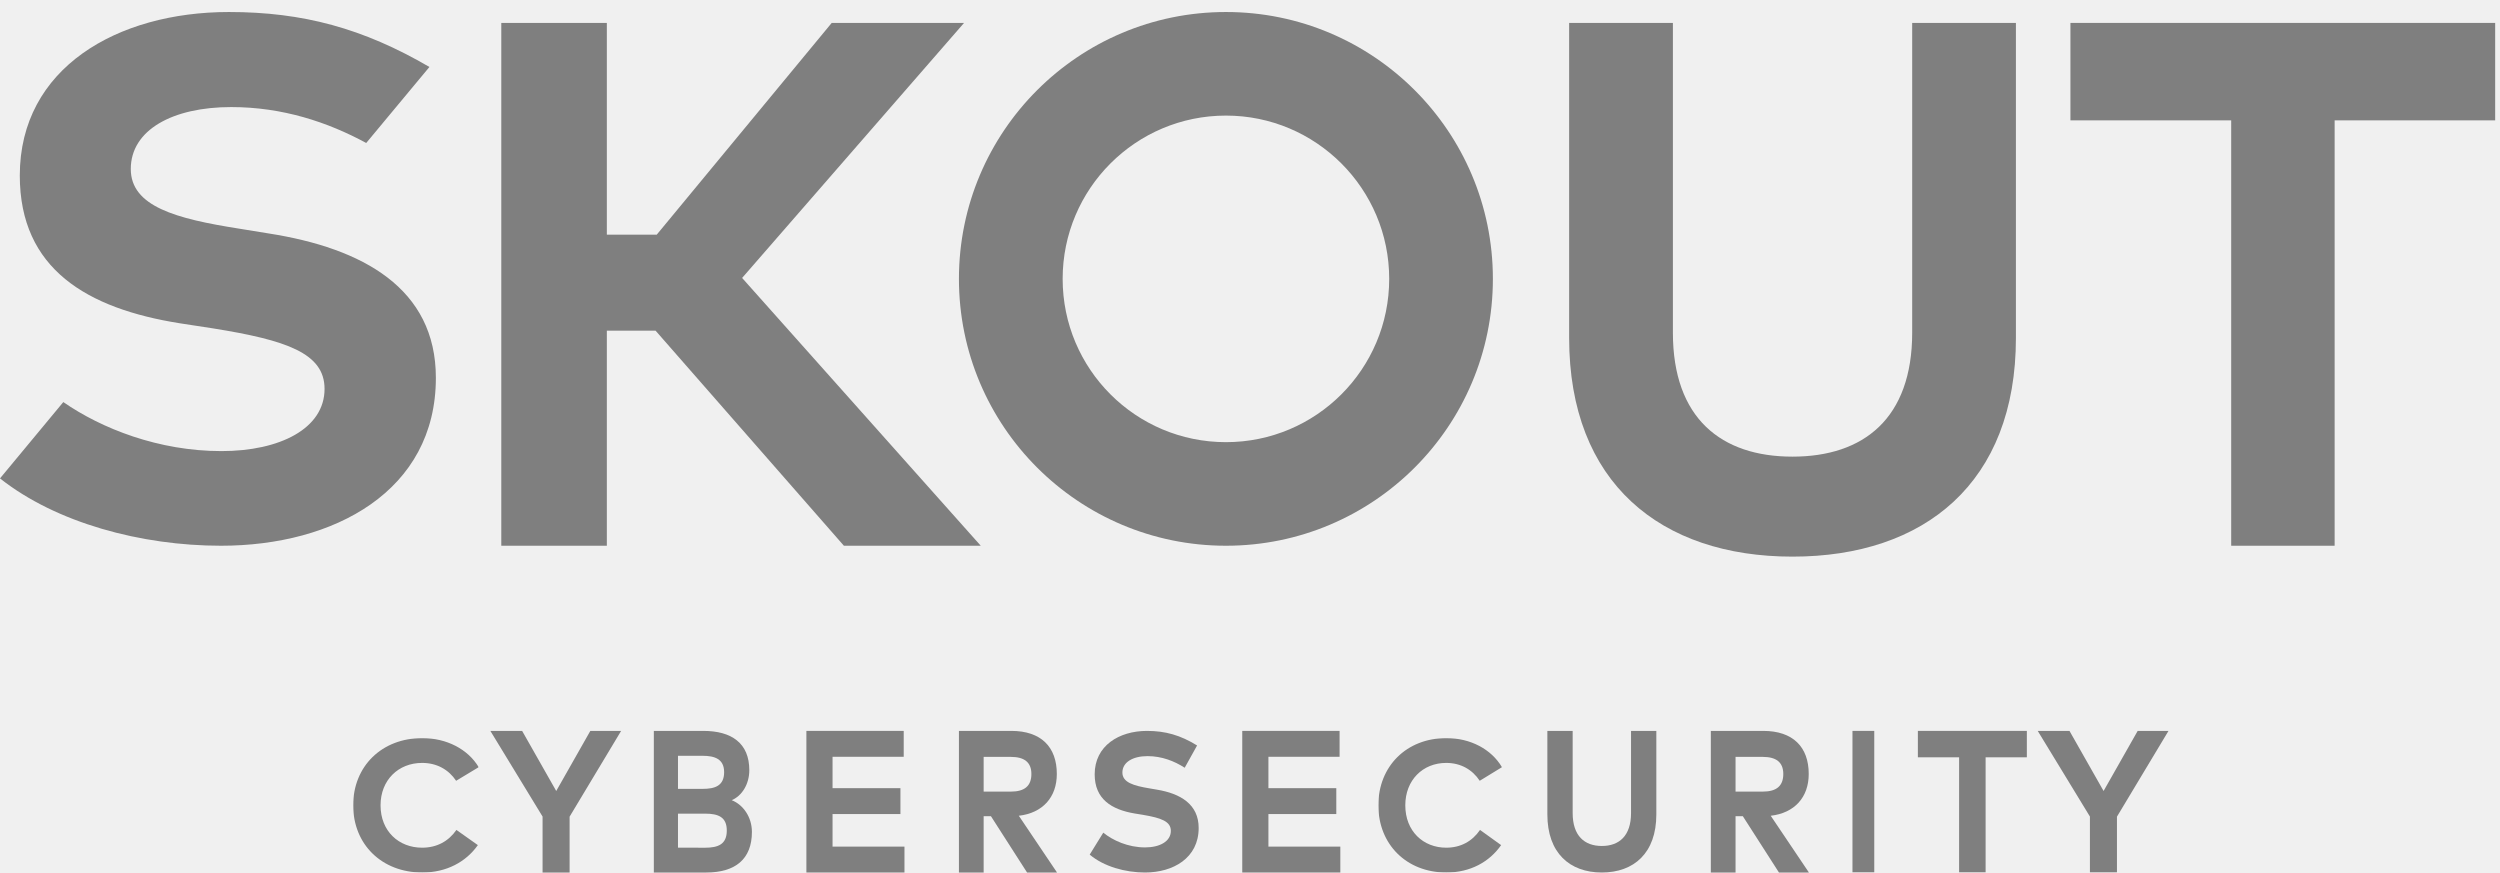
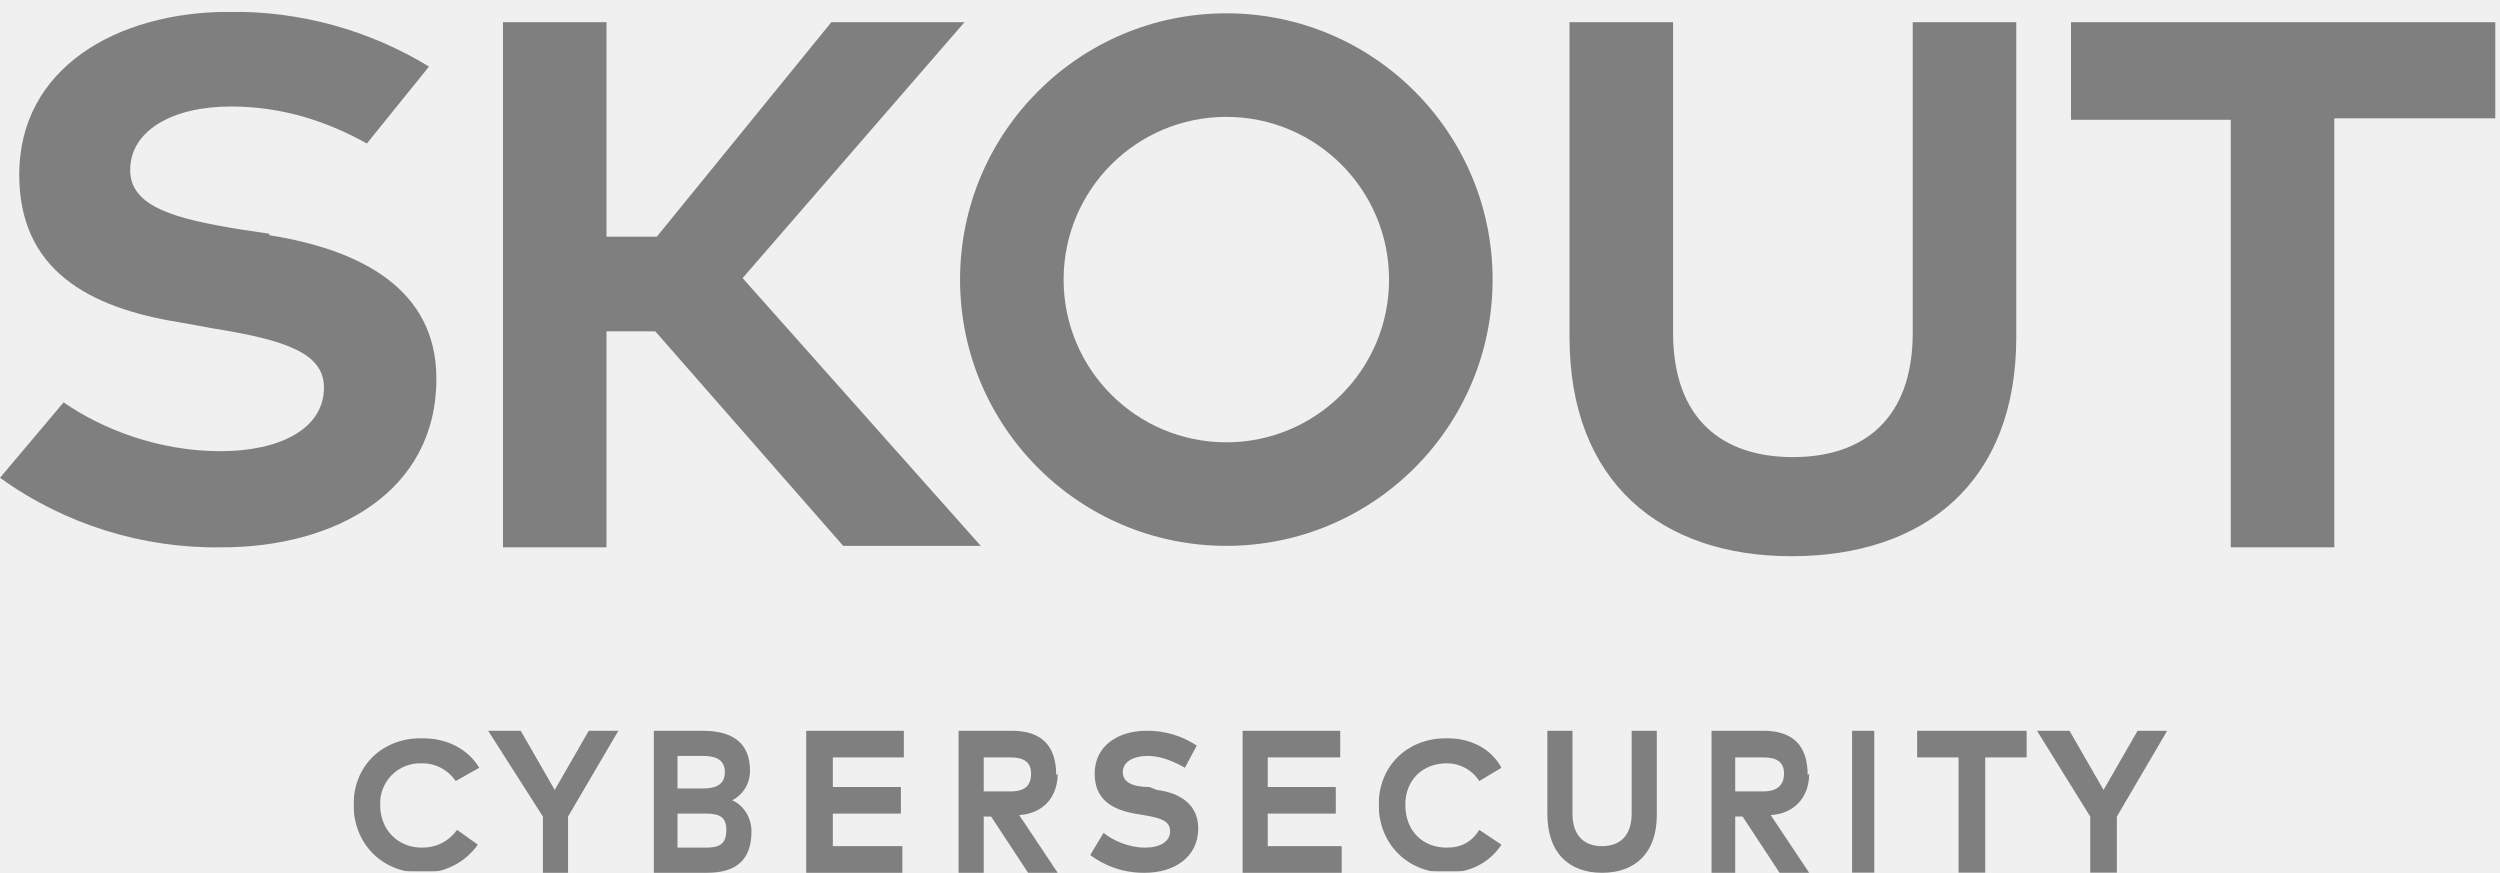
- <svg xmlns="http://www.w3.org/2000/svg" width="169" height="59" viewBox="0 0 169 59" fill="none">
-   <mask id="mask0" mask-type="alpha" maskUnits="userSpaceOnUse" x="23" y="49" width="10" height="10">
-     <path fill-rule="evenodd" clip-rule="evenodd" d="M23.875 49.896H32.36V58.981H23.875V49.896Z" fill="white" />
+ <svg xmlns="http://www.w3.org/2000/svg" width="169" height="59" fill="none">
+   <mask id="a" maskUnits="userSpaceOnUse" x="23" y="49" width="10" height="10">
+     <path fill-rule="evenodd" clip-rule="evenodd" d="M23.9 49.9h8.5v9h-8.5v-9z" fill="#fff" />
  </mask>
-   <g mask="url(#mask0)">
-     <path fill-rule="evenodd" clip-rule="evenodd" d="M32.36 51.861L30.834 52.781C30.326 52.024 29.532 51.573 28.534 51.573C26.926 51.573 25.725 52.736 25.725 54.439C25.725 56.196 26.965 57.304 28.534 57.304C29.525 57.304 30.32 56.873 30.854 56.103L32.303 57.129C31.502 58.267 30.18 58.982 28.547 58.982C25.801 58.982 23.875 57.073 23.875 54.439C23.875 51.805 25.801 49.896 28.547 49.896C30.193 49.896 31.629 50.641 32.36 51.861Z" fill="#7F7F7F" />
+   <g mask="url(#a)">
+     <path fill-rule="evenodd" clip-rule="evenodd" d="M32.4 51.9l-1.6.9a2.7 2.7 0 00-2.3-1.2 2.7 2.7 0 00-2.8 2.8c0 1.8 1.3 2.9 2.8 2.9 1 0 1.8-.4 2.4-1.2l1.4 1a4.5 4.5 0 01-3.8 1.9c-2.7 0-4.6-2-4.6-4.6 0-2.6 1.9-4.5 4.6-4.5 1.7 0 3.1.7 3.9 2z" fill="#7F7F7F" />
  </g>
-   <path fill-rule="evenodd" clip-rule="evenodd" d="M38.505 58.981H36.678V55.2L33.148 49.409H35.296L37.601 53.471L39.906 49.409H41.988L38.505 55.207V58.981Z" fill="#7F7F7F" />
-   <path fill-rule="evenodd" clip-rule="evenodd" d="M45.832 57.3L47.663 57.306C48.57 57.306 49.131 57.06 49.131 56.143C49.131 55.241 48.57 55.002 47.663 55.002H45.832V57.3ZM45.832 53.327H47.505C48.319 53.327 48.951 53.129 48.951 52.199C48.951 51.303 48.307 51.092 47.499 51.092H45.832V53.327ZM50.653 52.062C50.653 53.026 50.144 53.805 49.465 54.093C50.215 54.387 50.829 55.208 50.829 56.239C50.829 58.072 49.712 58.981 47.746 58.981H44.199V49.409H47.546C49.454 49.409 50.653 50.237 50.653 52.062Z" fill="#7F7F7F" />
-   <path fill-rule="evenodd" clip-rule="evenodd" d="M54.512 58.981V49.409H61.091V51.159H56.28V53.28H60.869V55.03H56.28V57.231H61.142V58.981H54.512Z" fill="#7F7F7F" />
-   <path fill-rule="evenodd" clip-rule="evenodd" d="M66.495 53.512H68.339C69.255 53.512 69.722 53.135 69.722 52.322C69.722 51.522 69.232 51.166 68.339 51.166H66.495V53.512ZM71.441 52.322C71.441 53.894 70.484 54.96 68.872 55.145L71.454 58.981H69.429L66.986 55.173H66.495V58.981H64.824V49.409H68.369C70.37 49.409 71.441 50.489 71.441 52.322Z" fill="#7F7F7F" />
-   <path fill-rule="evenodd" clip-rule="evenodd" d="M77.572 51.114C76.584 51.114 75.874 51.523 75.874 52.224C75.874 52.897 76.641 53.116 77.705 53.294L78.205 53.38C79.795 53.644 81.03 54.364 81.03 55.97C81.03 58.004 79.307 58.981 77.401 58.981C76.051 58.981 74.614 58.573 73.664 57.772L74.582 56.287C75.229 56.815 76.261 57.285 77.407 57.285C78.396 57.285 79.149 56.881 79.149 56.167C79.149 55.527 78.503 55.295 77.268 55.084L76.704 54.992C75.14 54.728 74 54.02 74 52.343C74 50.414 75.646 49.409 77.534 49.409C78.782 49.409 79.802 49.7 80.923 50.394L80.086 51.899C79.384 51.45 78.541 51.114 77.572 51.114Z" fill="#7F7F7F" />
-   <path fill-rule="evenodd" clip-rule="evenodd" d="M83.977 58.981V49.409H90.556V51.159H85.745V53.28H90.334V55.03H85.745V57.231H90.606V58.981H83.977Z" fill="#7F7F7F" />
-   <mask id="mask1" mask-type="alpha" maskUnits="userSpaceOnUse" x="93" y="49" width="9" height="10">
-     <path fill-rule="evenodd" clip-rule="evenodd" d="M93.176 49.896H101.532V58.981H93.176V49.896Z" fill="white" />
+   <path fill-rule="evenodd" clip-rule="evenodd" d="M38.5 59h-1.8v-3.8L33 49.4h2.2l2.3 4 2.3-4h2l-3.4 5.8V59zM45.8 57.3h1.9c.9 0 1.4-.2 1.4-1.2 0-.9-.5-1.1-1.4-1.1h-1.9v2.3zm0-4h1.7c.8 0 1.5-.2 1.5-1.1 0-.9-.7-1.1-1.5-1.1h-1.7v2.2zm4.9-1.2c0 1-.6 1.7-1.2 2 .7.3 1.3 1.1 1.3 2.1 0 1.9-1 2.8-3 2.8h-3.6v-9.6h3.3c2 0 3.2.8 3.2 2.7zM54.5 59v-9.6h6.6v1.8h-4.8v2h4.6V55h-4.6v2.2H61V59h-6.6zM66.5 53.5h1.8c1 0 1.4-.4 1.4-1.2 0-.8-.5-1.1-1.4-1.1h-1.8v2.3zm5-1.2c0 1.6-1 2.7-2.6 2.8l2.6 3.9h-2L67 55.2h-.5V59h-1.7v-9.6h3.6c2 0 3 1 3 3zM77.6 51.1c-1 0-1.7.4-1.7 1.1 0 .7.7 1 1.8 1l.5.2c1.6.2 2.8 1 2.8 2.6 0 2-1.7 3-3.6 3a6 6 0 01-3.7-1.2l.9-1.5c.6.5 1.7 1 2.8 1 1 0 1.7-.4 1.7-1.1 0-.7-.6-.9-1.8-1.1l-.6-.1c-1.6-.3-2.7-1-2.7-2.7 0-1.9 1.6-2.9 3.5-2.9a6 6 0 013.4 1l-.8 1.5c-.7-.4-1.6-.8-2.5-.8zM84 59v-9.6h6.6v1.8h-4.9v2h4.6V55h-4.6v2.2h5V59H84z" fill="#7F7F7F" />
+   <mask id="b" maskUnits="userSpaceOnUse" x="93" y="49" width="9" height="10">
+     <path fill-rule="evenodd" clip-rule="evenodd" d="M93.2 49.9h8.3v9h-8.3v-9z" fill="#fff" />
  </mask>
-   <g mask="url(#mask1)">
-     <path fill-rule="evenodd" clip-rule="evenodd" d="M101.532 51.861L100.03 52.781C99.529 52.024 98.747 51.573 97.764 51.573C96.18 51.573 94.998 52.736 94.998 54.439C94.998 56.196 96.218 57.304 97.764 57.304C98.74 57.304 99.523 56.873 100.049 56.103L101.476 57.129C100.687 58.267 99.386 58.982 97.777 58.982C95.073 58.982 93.176 57.073 93.176 54.439C93.176 51.805 95.073 49.896 97.777 49.896C99.398 49.896 100.812 50.641 101.532 51.861Z" fill="#7F7F7F" />
+   <g mask="url(#b)">
+     <path fill-rule="evenodd" clip-rule="evenodd" d="M101.5 51.9l-1.5.9a2.6 2.6 0 00-2.2-1.2c-1.6 0-2.8 1.1-2.8 2.8 0 1.8 1.2 2.9 2.8 2.9 1 0 1.7-.4 2.2-1.2l1.5 1c-.8 1.2-2.1 1.9-3.7 1.9-2.7 0-4.6-2-4.6-4.6 0-2.6 1.9-4.5 4.6-4.5 1.6 0 3 .7 3.7 2z" fill="#7F7F7F" />
  </g>
-   <path fill-rule="evenodd" clip-rule="evenodd" d="M108.284 58.981C106.11 58.981 104.602 57.658 104.602 55.059V49.409H106.312V54.964C106.312 56.503 107.112 57.188 108.284 57.188C109.457 57.188 110.258 56.503 110.258 54.964V49.409H111.968V55.059C111.968 57.658 110.459 58.981 108.284 58.981Z" fill="#7F7F7F" />
-   <path fill-rule="evenodd" clip-rule="evenodd" d="M117.323 53.512H119.167C120.083 53.512 120.551 53.135 120.551 52.322C120.551 51.522 120.06 51.166 119.167 51.166H117.323V53.512ZM122.27 52.322C122.27 53.894 121.312 54.96 119.7 55.145L122.282 58.981H120.257L117.814 55.173H117.323V58.981H115.652V49.409H119.197C121.198 49.409 122.27 50.489 122.27 52.322Z" fill="#7F7F7F" />
-   <mask id="mask2" mask-type="alpha" maskUnits="userSpaceOnUse" x="0" y="0" width="169" height="59">
-     <path fill-rule="evenodd" clip-rule="evenodd" d="M0 58.981H168.69V0.812H0V58.981Z" fill="white" />
+   <path fill-rule="evenodd" clip-rule="evenodd" d="M108.3 59c-2.2 0-3.7-1.3-3.7-4v-5.6h1.7V55c0 1.5.8 2.2 2 2.2s2-.7 2-2.2v-5.6h1.7v5.7c0 2.6-1.5 3.9-3.7 3.9zM117.3 53.5h1.9c.9 0 1.4-.4 1.4-1.2 0-.8-.5-1.1-1.4-1.1h-1.9v2.3zm5-1.2c0 1.6-1 2.7-2.6 2.8l2.6 3.9h-2l-2.5-3.8h-.5V59h-1.6v-9.6h3.5c2 0 3 1 3 3z" fill="#7F7F7F" />
+   <mask id="c" maskUnits="userSpaceOnUse" x="0" y="0" width="169" height="59">
+     <path fill-rule="evenodd" clip-rule="evenodd" d="M0 59h168.7V.8H0V59z" fill="#fff" />
  </mask>
-   <g mask="url(#mask2)">
-     <path fill-rule="evenodd" clip-rule="evenodd" d="M125.227 58.981H126.7V49.409H125.227V58.981Z" fill="#7F7F7F" />
-     <path fill-rule="evenodd" clip-rule="evenodd" d="M134.227 51.194V58.981H132.436V51.194H129.648V49.409H137.015V51.194H134.227Z" fill="#7F7F7F" />
-     <path fill-rule="evenodd" clip-rule="evenodd" d="M143.106 58.981H141.279V55.2L137.75 49.409H139.897L142.202 53.471L144.507 49.409H146.59L143.106 55.207V58.981Z" fill="#7F7F7F" />
-     <path fill-rule="evenodd" clip-rule="evenodd" d="M18.161 15.781L16.162 15.456C11.903 14.785 8.841 13.961 8.841 11.423C8.841 8.78 11.678 7.238 15.626 7.238C19.09 7.238 22.145 8.248 24.756 9.666L29.029 4.527C24.545 1.912 20.469 0.812 15.479 0.812C7.926 0.812 1.338 4.596 1.338 11.866C1.338 18.194 5.899 20.858 12.156 21.854L14.409 22.2C19.35 22.995 21.94 23.867 21.94 26.288C21.94 28.972 18.921 30.494 14.972 30.494C10.727 30.494 6.877 28.978 4.28 27.18L0 32.34C3.802 35.349 9.545 36.892 14.944 36.892C22.574 36.892 29.465 33.205 29.465 25.541C29.465 19.489 24.523 16.776 18.161 15.781Z" fill="#7F7F7F" />
-     <path fill-rule="evenodd" clip-rule="evenodd" d="M50.167 18.789L65.17 1.549H56.224L44.394 15.865H41.023V1.549H33.887V36.892H41.023V22.352H44.316L57.047 36.892H66.299L50.167 18.789Z" fill="#7F7F7F" />
-     <path fill-rule="evenodd" clip-rule="evenodd" d="M129.264 1.549V22.49C129.264 28.287 125.98 30.869 121.172 30.869C116.365 30.869 113.088 28.287 113.088 22.49V1.549H106.074V22.842C106.074 32.64 112.259 37.628 121.172 37.628C130.091 37.628 136.276 32.64 136.276 22.842V1.549H129.264Z" fill="#7F7F7F" />
-     <path fill-rule="evenodd" clip-rule="evenodd" d="M139.961 1.549V8.136H150.829V36.892H157.821V8.136H168.69V1.549H139.961Z" fill="#7F7F7F" />
-     <path fill-rule="evenodd" clip-rule="evenodd" d="M82.875 29.89C76.775 29.89 71.835 24.951 71.835 18.852C71.835 12.761 76.775 7.814 82.875 7.814C88.968 7.814 93.91 12.761 93.91 18.852C93.91 24.951 88.968 29.89 82.875 29.89ZM82.875 0.812C72.903 0.812 64.824 8.89 64.824 18.852C64.824 28.815 72.903 36.892 82.875 36.892C92.84 36.892 100.919 28.815 100.919 18.852C100.919 8.89 92.84 0.812 82.875 0.812Z" fill="#7F7F7F" />
+   <g mask="url(#c)" fill-rule="evenodd" clip-rule="evenodd" fill="#7F7F7F">
+     <path d="M125.2 59h1.5v-9.6h-1.5V59zM134.2 51.2V59h-1.8v-7.8h-2.8v-1.8h7.4v1.8h-2.8zM143.1 59h-1.8v-3.8l-3.6-5.8h2.2l2.3 4 2.3-4h2l-3.4 5.8V59zM18.2 15.8l-2-.3c-4.3-.7-7.4-1.5-7.4-4 0-2.7 2.9-4.3 6.8-4.3 3.5 0 6.5 1 9.2 2.5L29 4.5A25.3 25.3 0 0015.5.8C7.9.8 1.3 4.6 1.3 11.8c0 6.4 4.6 9 10.9 10l2.2.4c5 .8 7.5 1.7 7.5 4 0 2.8-3 4.3-7 4.3-4.2 0-8-1.5-10.6-3.3L0 32.3A25 25 0 0015 37c7.6 0 14.5-3.7 14.5-11.4 0-6-5-8.7-11.3-9.7zM50.2 18.8l15-17.3h-9L44.4 16H41V1.5H34V37H41V22.4h3.3L57 36.9h9.3L50.2 18.8zM129.3 1.5v21c0 5.8-3.3 8.4-8.1 8.4s-8.1-2.6-8.1-8.4v-21h-7v21.3c0 9.8 6.2 14.8 15 14.8 9 0 15.2-5 15.2-14.8V1.5h-7zM140 1.5v6.6h10.8V37h7V8h10.9V1.5H140z" />
+     <path d="M82.9 29.9a11 11 0 110-22 11 11 0 010 22zm0-29a18 18 0 100 36 18 18 0 000-36z" />
  </g>
</svg>
